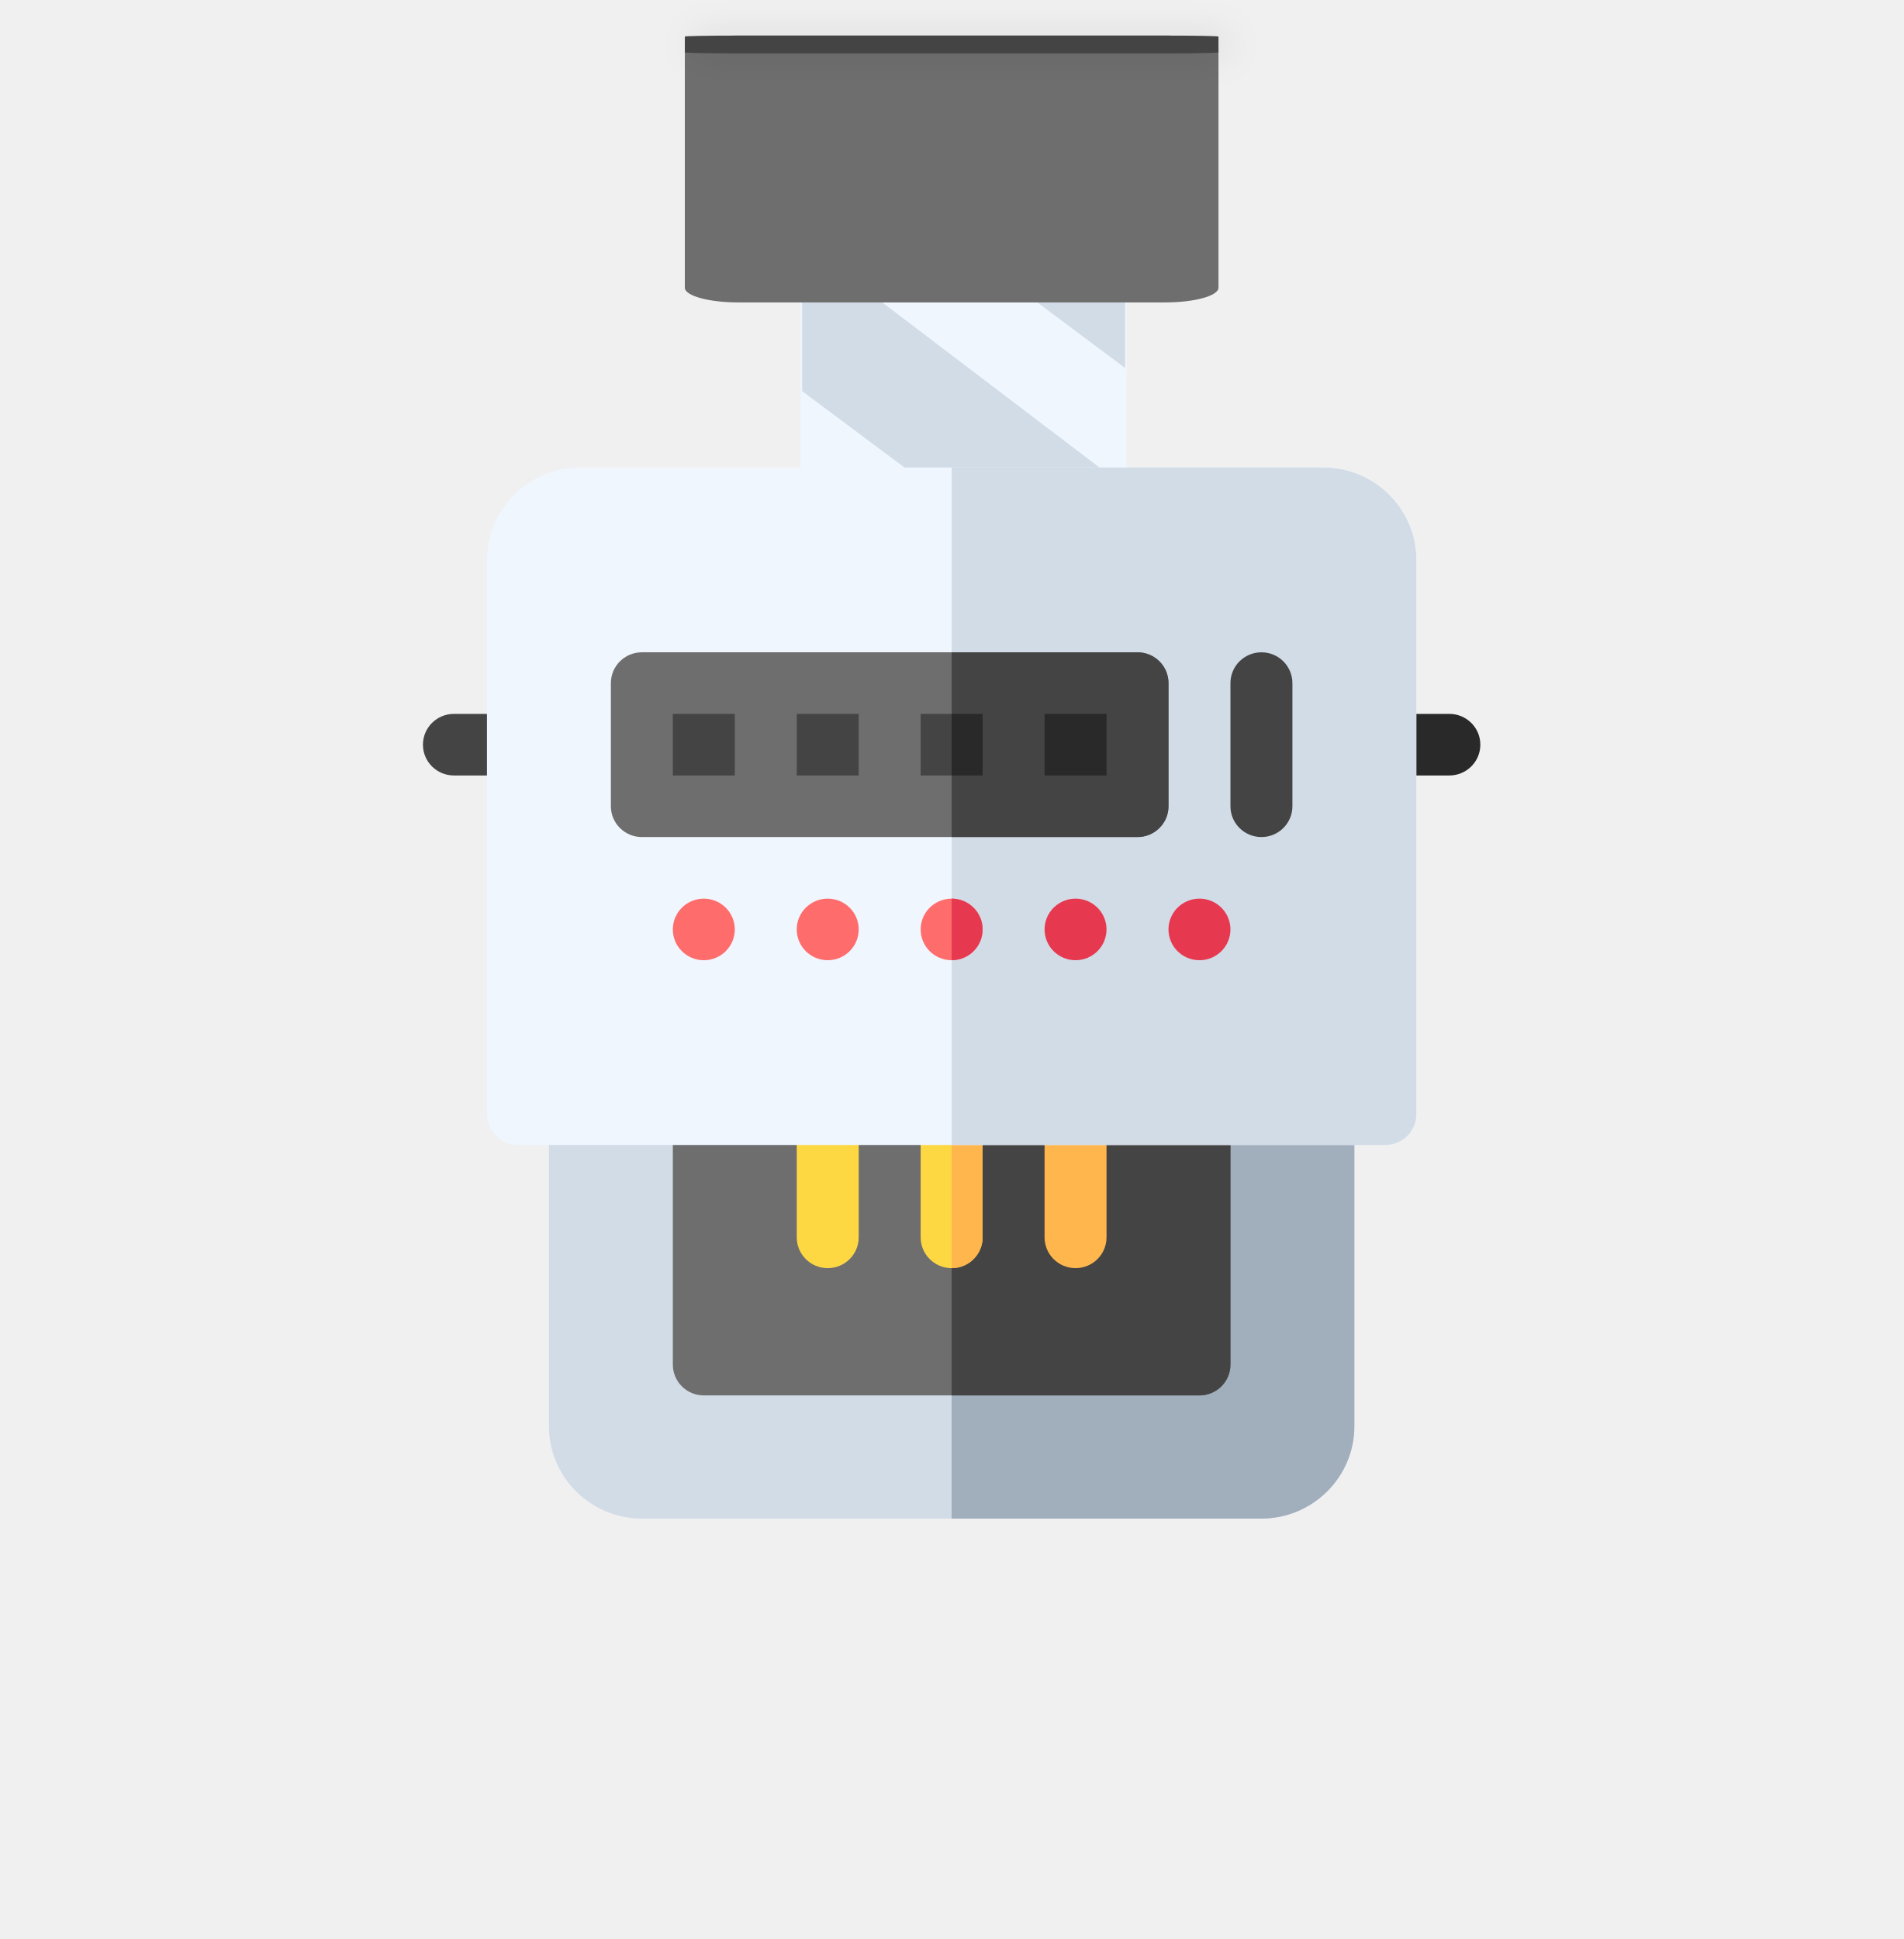
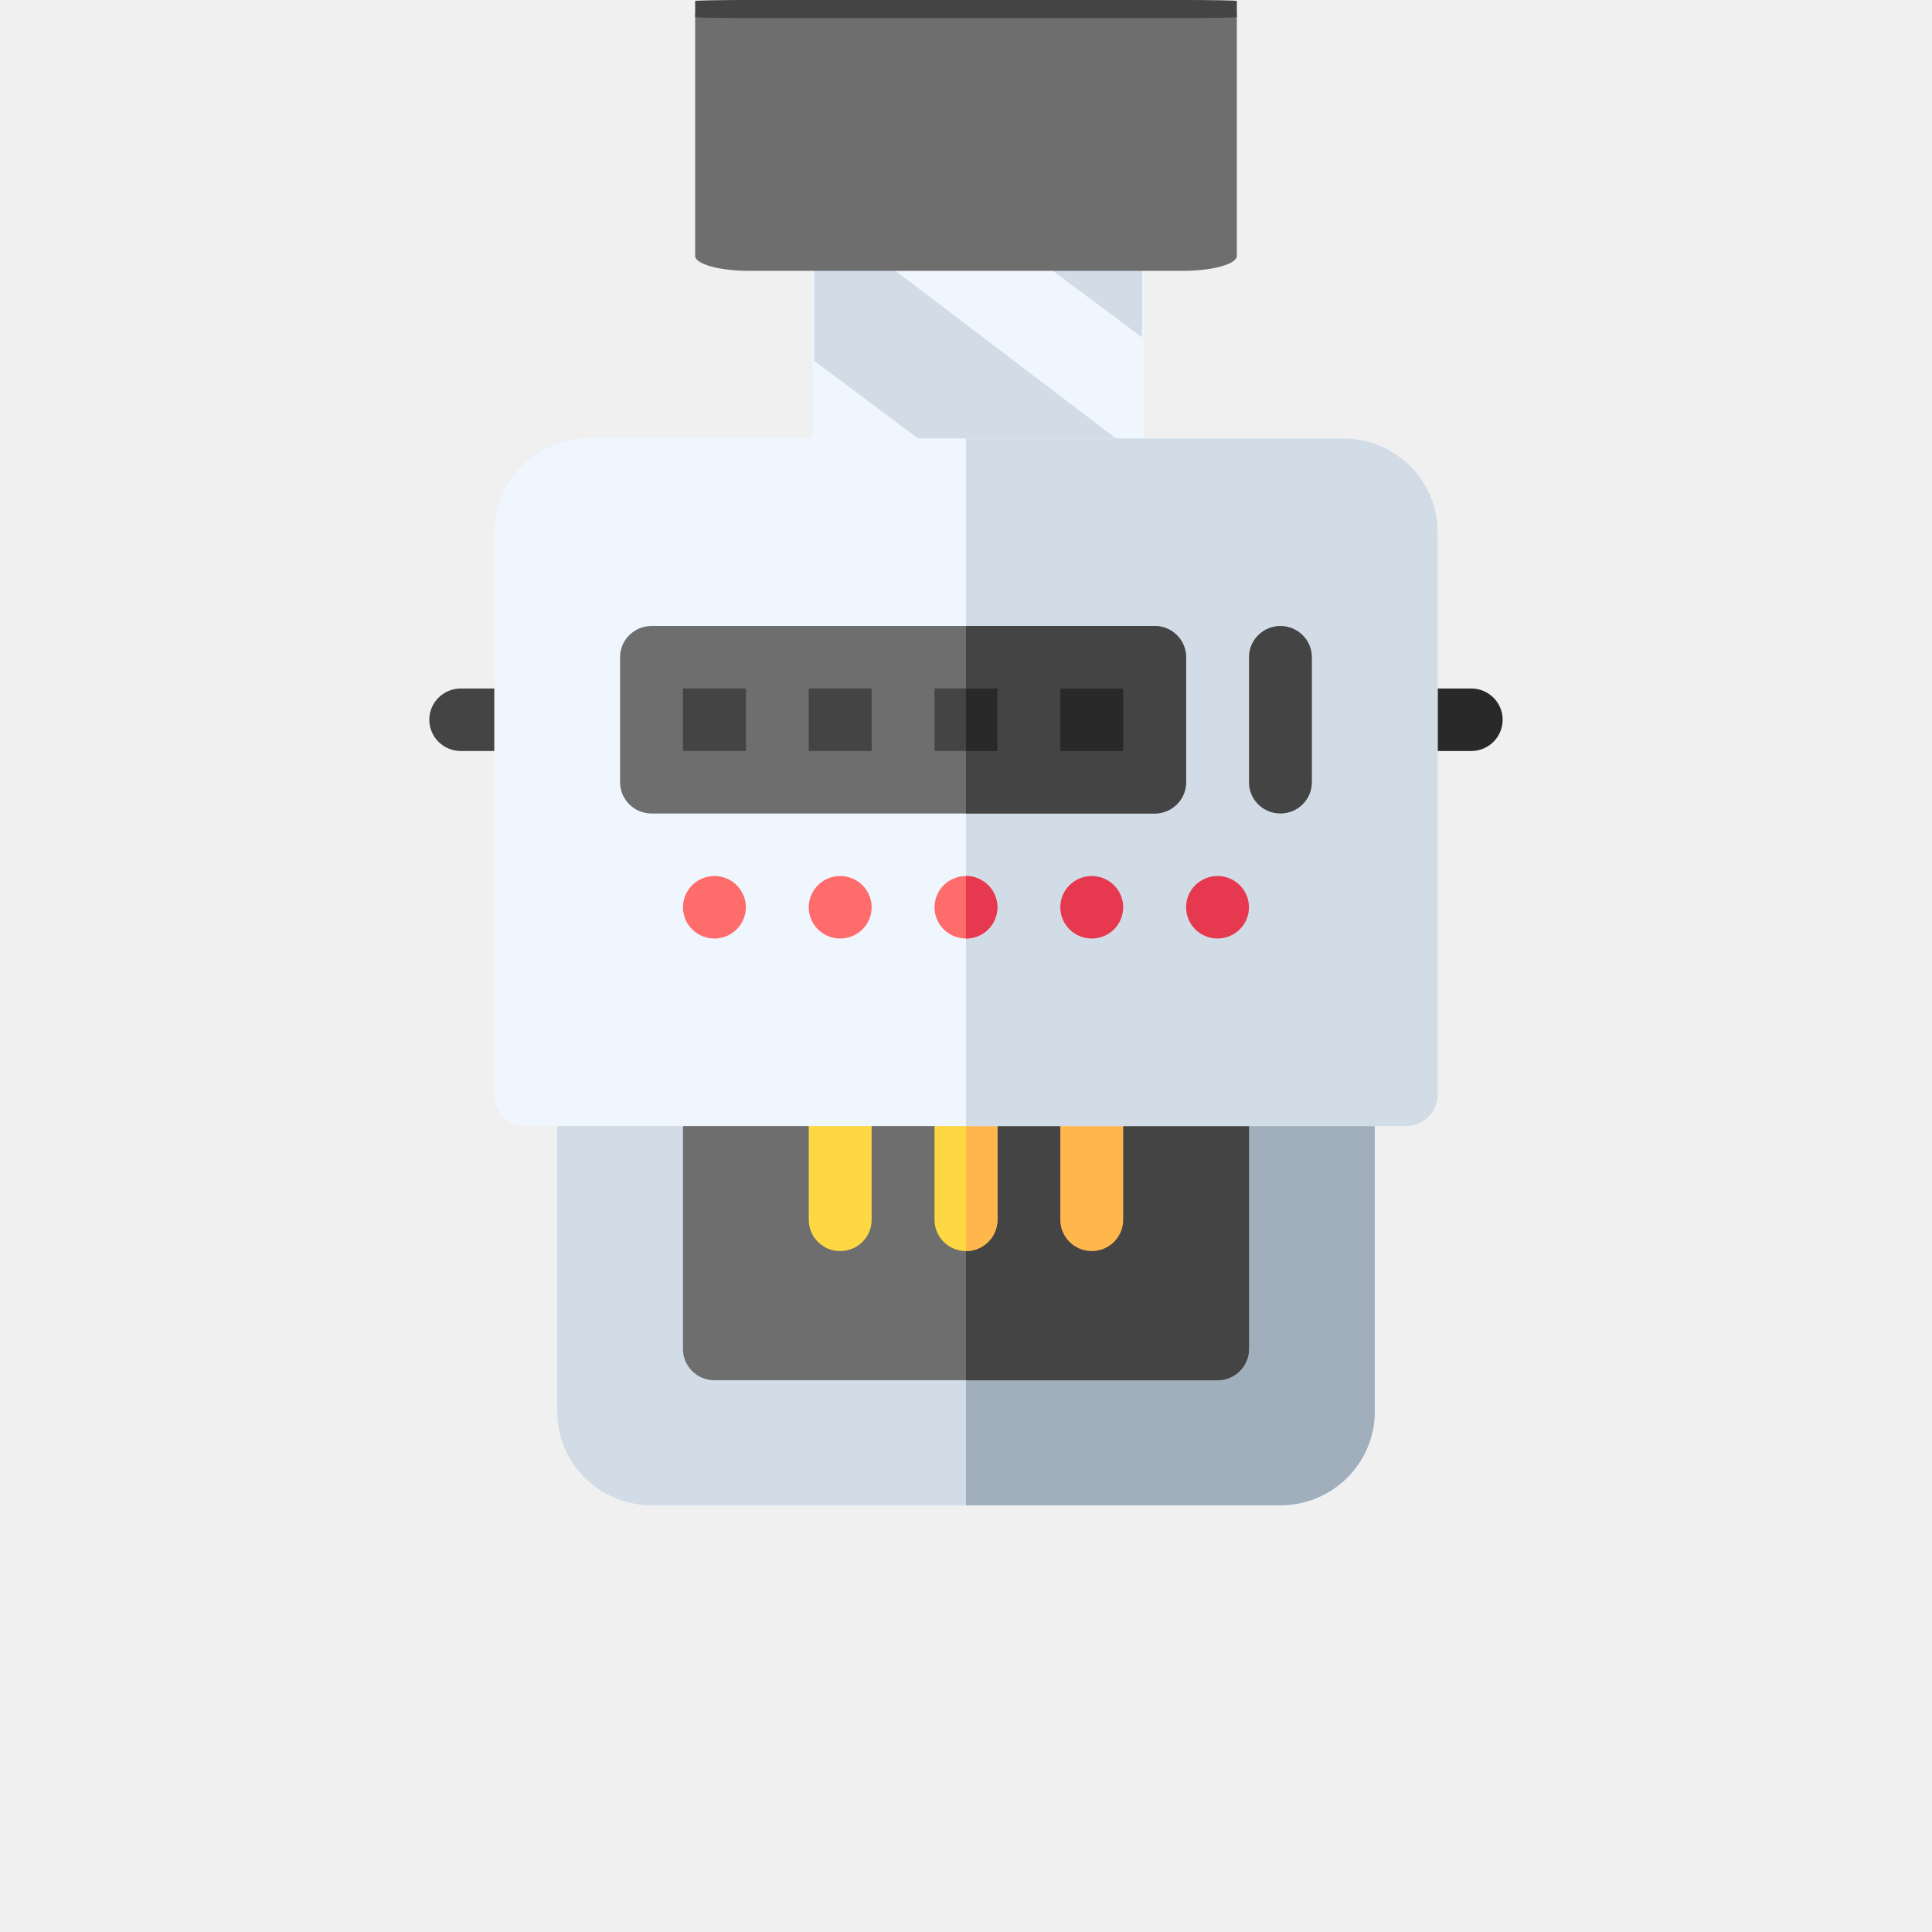
- <svg xmlns="http://www.w3.org/2000/svg" width="214" height="218" viewBox="0 0 214 218" fill="none">
-   <path d="M90.013 63.833L90.013 69.098L90.013 82.844L90.013 104.149L90.013 112.118L90.4 122.735C91.272 125.279 93.504 127.093 96.123 127.093L120.561 127.093C123.933 127.093 126.67 124.083 126.67 120.374L126.67 82.844L126.67 74.034L126.67 63.833L126.67 42.529L126.67 33.49L126.67 23.518L126.67 19.584C126.67 15.876 123.933 12.865 120.561 12.865L96.123 12.865C92.75 12.865 90.013 15.876 90.013 19.584L90.013 63.833Z" fill="#EFF6FE" />
-   <path d="M113.095 91.682L131.849 91.682C132.806 91.682 133.728 91.545 134.577 91.3L133.868 90.659L133.377 90.659L126.372 90.697L126.372 84.928L90.303 56.918L90.303 73.982L113.095 91.682Z" fill="#D2DCE7" />
-   <mask id="mask0" mask-type="alpha" maskUnits="userSpaceOnUse" x="90" y="12" width="37" height="170">
-     <path d="M90.187 88.051L90.187 95.808L90.187 116.061L90.187 147.449L90.187 159.19L90.57 174.832C91.434 178.58 93.645 181.253 96.24 181.253L120.452 181.253C123.794 181.253 126.505 176.818 126.505 171.354L126.505 116.061L126.505 103.08L126.505 88.051L126.505 56.663L126.505 43.346L126.505 28.653L126.505 22.859C126.505 17.394 123.794 12.959 120.452 12.959L96.24 12.959C92.899 12.959 90.187 17.394 90.187 22.859L90.187 88.051Z" fill="#EFF6FE" />
+ <svg xmlns="http://www.w3.org/2000/svg" width="214" height="214" viewBox="0 0 214 214" fill="none">
+   <path d="M90.013 59.833L90.013 65.098L90.013 78.844L90.013 100.149L90.013 108.118L90.4 118.735C91.272 121.279 93.504 123.093 96.123 123.093L120.561 123.093C123.933 123.093 126.67 120.083 126.67 116.374L126.67 78.844L126.67 70.034L126.67 59.833L126.67 38.529L126.67 29.49L126.67 19.518L126.67 15.585C126.67 11.876 123.933 8.865 120.561 8.865L96.123 8.865C92.75 8.865 90.013 11.876 90.013 15.585L90.013 59.833Z" fill="#EFF6FE" />
+   <path d="M113.095 87.682L131.849 87.682C132.806 87.682 133.728 87.545 134.577 87.3L133.868 86.659L133.377 86.659L126.372 86.697L126.372 80.928L90.303 52.918L90.303 69.982L113.095 87.682Z" fill="#D2DCE7" />
+   <mask id="mask0" mask-type="alpha" maskUnits="userSpaceOnUse" x="90" y="8" width="37" height="170">
+     <path d="M90.187 84.051L90.187 91.808L90.187 112.061L90.187 143.449L90.187 155.19L90.57 170.832C91.434 174.58 93.645 177.253 96.24 177.253L120.452 177.253C123.794 177.253 126.505 172.818 126.505 167.354L126.505 112.061L126.505 99.08L126.505 84.051L126.505 52.663L126.505 39.346L126.505 24.653L126.505 18.859C126.505 13.394 123.794 8.959 120.452 8.959L96.24 8.959C92.899 8.959 90.187 13.394 90.187 18.859L90.187 84.051Z" fill="#EFF6FE" />
  </mask>
  <g mask="url(#mask0)">
-     <path d="M127 71.455L127.939 63.582C128.904 63.571 132.078 59.894 132.93 59.638L93.319 29.531L88.224 29.591L71.196 29.795L127 71.455Z" fill="#D2DCE7" />
-     <path d="M88.224 25.665L93.319 29.531L88.224 29.591L88.224 25.665Z" fill="#D2DCE7" />
-     <path d="M127 41.746L127.939 33.873C128.904 33.862 132.078 30.185 132.93 29.929L93.319 -0.178L88.224 -0.118L71.196 0.086L127 41.746Z" fill="#D2DCE7" />
-     <path d="M88.224 -4.044L93.319 -0.178L88.224 -0.118L88.224 -4.044Z" fill="#D2DCE7" />
+     <path d="M127 67.455L127.939 59.582C128.904 59.571 132.078 55.894 132.93 55.638L93.319 25.531L88.224 25.591L71.196 25.795L127 67.455Z" fill="#D2DCE7" />
+     <path d="M88.224 21.665L93.319 25.531L88.224 25.591L88.224 21.665Z" fill="#D2DCE7" />
+     <path d="M127 37.746L127.939 29.873C128.904 29.862 132.078 26.185 132.93 25.929L93.319 -4.178L88.224 -4.118L71.196 -3.914L127 37.746Z" fill="#D2DCE7" />
+     <path d="M88.224 -8.044L93.319 -4.178L88.224 -4.118L88.224 -8.044Z" fill="#D2DCE7" />
  </g>
-   <path d="M131 4L83 4C79.688 4 77 4.741 77 5.654L77 32.346C77 33.259 79.688 34 83 34L131 34C134.312 34 137 33.259 137 32.346L137 5.654C137 4.741 134.312 4 131 4Z" fill="#6E6E6E" />
-   <g filter="url(#filter0_d)">
-     <path d="M131 4L83 4C79.688 4 77 4.049 77 4.11L77 5.89C77 5.951 79.688 6 83 6L131 6C134.312 6 137 5.951 137 5.89L137 4.11C137 4.049 134.312 4 131 4Z" fill="#444444" />
-   </g>
+   <path d="M131 1.32284e-05L83 1.46982e-06C79.688 6.58482e-07 77 0.741 77 1.654L77 28.346C77 29.259 79.688 30 83 30L131 30C134.312 30 137 29.259 137 28.346L137 1.654C137 0.741 134.312 1.40398e-05 131 1.32284e-05Z" fill="#6E6E6E" />
+   <path d="M131 1.32284e-05L83 1.46982e-06C79.688 6.58481e-07 77 0.049 77 0.11L77 1.89C77 1.951 79.688 2 83 2L131 2C134.312 2 137 1.951 137 1.89L137 0.11C137 0.049 134.312 1.40398e-05 131 1.32284e-05Z" fill="#444444" />
  <g clip-path="url(#clip0)">
-     <path d="M152.277 125.267V160.347C152.277 166.073 147.589 170.733 141.828 170.733H72.166C66.406 170.733 61.717 166.073 61.717 160.347V125.267C61.717 123.356 63.278 121.805 65.2 121.805H148.794C150.717 121.805 152.277 123.356 152.277 125.267Z" fill="#D2DCE7" />
-     <path d="M152.278 125.267V160.347C152.278 166.073 147.589 170.733 141.828 170.733H106.998V121.805H148.794C150.717 121.805 152.278 123.356 152.278 125.267Z" fill="#A1AEBC" />
-     <path d="M138.345 125.267V153.424C138.345 155.335 136.785 156.885 134.862 156.885H79.133C77.21 156.885 75.65 155.335 75.65 153.424V125.267C75.65 123.356 77.21 121.805 79.133 121.805H134.862C136.785 121.805 138.345 123.356 138.345 125.267Z" fill="#6E6E6E" />
-     <path d="M138.345 125.267V153.424C138.345 155.335 136.785 156.885 134.862 156.885H106.998V121.805H134.862C136.785 121.805 138.345 123.356 138.345 125.267Z" fill="#444444" />
-     <path d="M93.065 142.576C91.141 142.576 89.582 141.026 89.582 139.114V125.267C89.582 123.355 91.141 121.805 93.065 121.805C94.989 121.805 96.548 123.355 96.548 125.267V139.114C96.548 141.026 94.989 142.576 93.065 142.576Z" fill="#FED843" />
-     <path d="M110.48 125.267V139.114C110.48 141.025 108.92 142.576 106.997 142.576C105.075 142.576 103.514 141.025 103.514 139.114V125.267C103.514 123.356 105.075 121.805 106.997 121.805C108.92 121.805 110.48 123.356 110.48 125.267Z" fill="#FED843" />
-     <path d="M110.481 125.267V139.114C110.481 141.025 108.92 142.576 106.998 142.576V121.805C108.92 121.805 110.481 123.356 110.481 125.267Z" fill="#FFB64C" />
-     <path d="M120.929 142.576C119.006 142.576 117.446 141.026 117.446 139.114V125.267C117.446 123.355 119.006 121.805 120.929 121.805C122.853 121.805 124.412 123.355 124.412 125.267V139.114C124.412 141.026 122.853 142.576 120.929 142.576Z" fill="#FFB64C" />
-     <path d="M162.959 87.186H155.76C153.837 87.186 152.277 85.635 152.277 83.724C152.277 81.812 153.837 80.262 155.76 80.262H162.959C164.882 80.262 166.442 81.812 166.442 83.724C166.442 85.635 164.882 87.186 162.959 87.186Z" fill="#292929" />
-     <path d="M58.234 87.186H51.036C49.112 87.186 47.553 85.635 47.553 83.724C47.553 81.812 49.112 80.262 51.036 80.262H58.234C60.158 80.262 61.717 81.812 61.717 83.724C61.717 85.635 60.158 87.186 58.234 87.186Z" fill="#444444" />
-     <path d="M148.794 52.566H65.2C59.439 52.566 54.751 57.226 54.751 62.952V125.267C54.751 127.178 56.311 128.729 58.234 128.729H155.76C157.683 128.729 159.243 127.178 159.243 125.267V62.952C159.243 57.226 154.555 52.566 148.794 52.566Z" fill="#EFF6FE" />
-     <path d="M159.244 62.952V125.267C159.244 127.178 157.683 128.729 155.761 128.729H106.998V52.566H148.794C154.555 52.566 159.244 57.226 159.244 62.952Z" fill="#D2DCE7" />
-     <path d="M93.065 107.957C94.989 107.957 96.548 106.407 96.548 104.495C96.548 102.583 94.989 101.033 93.065 101.033C91.141 101.033 89.582 102.583 89.582 104.495C89.582 106.407 91.141 107.957 93.065 107.957Z" fill="#FF6C6C" />
-     <path d="M106.997 107.957C108.921 107.957 110.48 106.407 110.48 104.495C110.48 102.583 108.921 101.033 106.997 101.033C105.074 101.033 103.514 102.583 103.514 104.495C103.514 106.407 105.074 107.957 106.997 107.957Z" fill="#FF6C6C" />
-     <path d="M110.481 104.495C110.481 106.406 108.92 107.957 106.998 107.957V101.033C108.92 101.033 110.481 102.584 110.481 104.495Z" fill="#E63950" />
-     <path d="M120.929 107.957C122.853 107.957 124.412 106.407 124.412 104.495C124.412 102.583 122.853 101.033 120.929 101.033C119.006 101.033 117.446 102.583 117.446 104.495C117.446 106.407 119.006 107.957 120.929 107.957Z" fill="#E63950" />
-     <path d="M134.861 107.957C136.785 107.957 138.345 106.407 138.345 104.495C138.345 102.583 136.785 101.033 134.861 101.033C132.938 101.033 131.378 102.583 131.378 104.495C131.378 106.407 132.938 107.957 134.861 107.957Z" fill="#E63950" />
-     <path d="M79.133 107.957C81.057 107.957 82.616 106.407 82.616 104.495C82.616 102.583 81.057 101.033 79.133 101.033C77.209 101.033 75.65 102.583 75.65 104.495C75.65 106.407 77.209 107.957 79.133 107.957Z" fill="#FF6C6C" />
-     <path d="M127.896 73.338H72.167C70.244 73.338 68.684 74.889 68.684 76.8V90.647C68.684 92.558 70.244 94.109 72.167 94.109H127.896C129.818 94.109 131.379 92.558 131.379 90.647V76.8C131.379 74.889 129.818 73.338 127.896 73.338Z" fill="#6E6E6E" />
-     <path d="M131.38 76.8V90.647C131.38 92.558 129.819 94.109 127.896 94.109H106.998V73.338H127.896C129.819 73.338 131.38 74.889 131.38 76.8Z" fill="#444444" />
-     <path d="M75.65 80.262H82.617V87.186H75.65V80.262Z" fill="#444444" />
-     <path d="M89.582 80.262H96.549V87.186H89.582V80.262Z" fill="#444444" />
-     <path d="M103.515 80.262H110.481V87.186H103.515V80.262Z" fill="#444444" />
-     <path d="M106.998 80.262H110.481V87.186H106.998V80.262Z" fill="#292929" />
-     <path d="M117.447 80.262H124.413V87.186H117.447V80.262Z" fill="#292929" />
-     <path d="M141.828 94.109C139.905 94.109 138.345 92.559 138.345 90.647V76.8C138.345 74.888 139.905 73.338 141.828 73.338C143.752 73.338 145.311 74.888 145.311 76.8V90.647C145.311 92.559 143.752 94.109 141.828 94.109Z" fill="#444444" />
+     <path d="M152.277 121.267V156.347C152.277 162.073 147.589 166.733 141.828 166.733H72.166C66.406 166.733 61.717 162.073 61.717 156.347V121.267C61.717 119.356 63.278 117.805 65.2 117.805H148.794C150.717 117.805 152.277 119.356 152.277 121.267Z" fill="#D2DCE7" />
+     <path d="M152.278 121.267V156.347C152.278 162.073 147.589 166.733 141.828 166.733H106.998V117.805H148.794C150.717 117.805 152.278 119.356 152.278 121.267Z" fill="#A1AEBC" />
+     <path d="M138.345 121.267V149.424C138.345 151.335 136.785 152.885 134.862 152.885H79.133C77.21 152.885 75.65 151.335 75.65 149.424V121.267C75.65 119.356 77.21 117.805 79.133 117.805H134.862C136.785 117.805 138.345 119.356 138.345 121.267Z" fill="#6E6E6E" />
+     <path d="M138.345 121.267V149.424C138.345 151.335 136.785 152.885 134.862 152.885H106.998V117.805H134.862C136.785 117.805 138.345 119.356 138.345 121.267Z" fill="#444444" />
+     <path d="M93.065 138.576C91.141 138.576 89.582 137.026 89.582 135.114V121.267C89.582 119.355 91.141 117.805 93.065 117.805C94.989 117.805 96.548 119.355 96.548 121.267V135.114C96.548 137.026 94.989 138.576 93.065 138.576Z" fill="#FED843" />
+     <path d="M110.48 121.267V135.114C110.48 137.025 108.92 138.576 106.997 138.576C105.075 138.576 103.514 137.025 103.514 135.114V121.267C103.514 119.356 105.075 117.805 106.997 117.805C108.92 117.805 110.48 119.356 110.48 121.267Z" fill="#FED843" />
+     <path d="M110.481 121.267V135.114C110.481 137.025 108.92 138.576 106.998 138.576V117.805C108.92 117.805 110.481 119.356 110.481 121.267Z" fill="#FFB64C" />
+     <path d="M120.929 138.576C119.006 138.576 117.446 137.026 117.446 135.114V121.267C117.446 119.355 119.006 117.805 120.929 117.805C122.853 117.805 124.412 119.355 124.412 121.267V135.114C124.412 137.026 122.853 138.576 120.929 138.576Z" fill="#FFB64C" />
+     <path d="M162.959 83.186H155.76C153.837 83.186 152.277 81.635 152.277 79.724C152.277 77.812 153.837 76.262 155.76 76.262H162.959C164.882 76.262 166.442 77.812 166.442 79.724C166.442 81.635 164.882 83.186 162.959 83.186Z" fill="#292929" />
+     <path d="M58.234 83.186H51.036C49.112 83.186 47.553 81.635 47.553 79.724C47.553 77.812 49.112 76.262 51.036 76.262H58.234C60.158 76.262 61.717 77.812 61.717 79.724C61.717 81.635 60.158 83.186 58.234 83.186Z" fill="#444444" />
+     <path d="M148.794 48.566H65.2C59.439 48.566 54.751 53.226 54.751 58.952V121.267C54.751 123.178 56.311 124.729 58.234 124.729H155.76C157.683 124.729 159.243 123.178 159.243 121.267V58.952C159.243 53.226 154.555 48.566 148.794 48.566Z" fill="#EFF6FE" />
+     <path d="M159.244 58.952V121.267C159.244 123.178 157.683 124.729 155.761 124.729H106.998V48.566H148.794C154.555 48.566 159.244 53.226 159.244 58.952Z" fill="#D2DCE7" />
+     <path d="M93.065 103.957C94.989 103.957 96.548 102.407 96.548 100.495C96.548 98.583 94.989 97.033 93.065 97.033C91.141 97.033 89.582 98.583 89.582 100.495C89.582 102.407 91.141 103.957 93.065 103.957Z" fill="#FF6C6C" />
+     <path d="M106.997 103.957C108.921 103.957 110.48 102.407 110.48 100.495C110.48 98.583 108.921 97.033 106.997 97.033C105.074 97.033 103.514 98.583 103.514 100.495C103.514 102.407 105.074 103.957 106.997 103.957Z" fill="#FF6C6C" />
+     <path d="M110.481 100.495C110.481 102.406 108.92 103.957 106.998 103.957V97.033C108.92 97.033 110.481 98.584 110.481 100.495Z" fill="#E63950" />
+     <path d="M120.929 103.957C122.853 103.957 124.412 102.407 124.412 100.495C124.412 98.583 122.853 97.033 120.929 97.033C119.006 97.033 117.446 98.583 117.446 100.495C117.446 102.407 119.006 103.957 120.929 103.957Z" fill="#E63950" />
+     <path d="M134.861 103.957C136.785 103.957 138.345 102.407 138.345 100.495C138.345 98.583 136.785 97.033 134.861 97.033C132.938 97.033 131.378 98.583 131.378 100.495C131.378 102.407 132.938 103.957 134.861 103.957Z" fill="#E63950" />
+     <path d="M79.133 103.957C81.057 103.957 82.616 102.407 82.616 100.495C82.616 98.583 81.057 97.033 79.133 97.033C77.209 97.033 75.65 98.583 75.65 100.495C75.65 102.407 77.209 103.957 79.133 103.957Z" fill="#FF6C6C" />
+     <path d="M127.896 69.338H72.167C70.244 69.338 68.684 70.889 68.684 72.8V86.647C68.684 88.558 70.244 90.109 72.167 90.109H127.896C129.818 90.109 131.379 88.558 131.379 86.647V72.8C131.379 70.889 129.818 69.338 127.896 69.338Z" fill="#6E6E6E" />
+     <path d="M131.38 72.8V86.647C131.38 88.558 129.819 90.109 127.896 90.109H106.998V69.338H127.896C129.819 69.338 131.38 70.889 131.38 72.8Z" fill="#444444" />
+     <path d="M75.65 76.262H82.617V83.186H75.65V76.262Z" fill="#444444" />
+     <path d="M89.582 76.262H96.549V83.186H89.582V76.262Z" fill="#444444" />
+     <path d="M103.515 76.262H110.481V83.186H103.515V76.262Z" fill="#444444" />
+     <path d="M106.998 76.262H110.481V83.186H106.998V76.262Z" fill="#292929" />
+     <path d="M117.447 76.262H124.413V83.186H117.447V76.262Z" fill="#292929" />
+     <path d="M141.828 90.109C139.905 90.109 138.345 88.559 138.345 86.647V72.8C138.345 70.888 139.905 69.338 141.828 69.338C143.752 69.338 145.311 70.888 145.311 72.8V86.647C145.311 88.559 143.752 90.109 141.828 90.109Z" fill="#444444" />
  </g>
  <defs>
-     <filter id="filter0_d" x="74" y="0" width="68" height="10" filterUnits="userSpaceOnUse" color-interpolation-filters="sRGB">
-       <feFlood flood-opacity="0" result="BackgroundImageFix" />
-       <feColorMatrix in="SourceAlpha" type="matrix" values="0 0 0 0 0 0 0 0 0 0 0 0 0 0 0 0 0 0 127 0" />
-       <feOffset dx="1" />
-       <feGaussianBlur stdDeviation="2" />
-       <feColorMatrix type="matrix" values="0 0 0 0 0 0 0 0 0 0 0 0 0 0 0 0 0 0 0.1 0" />
-       <feBlend mode="normal" in2="BackgroundImageFix" result="effect1_dropShadow" />
-       <feBlend mode="normal" in="SourceGraphic" in2="effect1_dropShadow" result="shape" />
-     </filter>
    <clipPath id="clip0">
-       <rect width="118.889" height="118.167" fill="white" transform="translate(47.5527 52.5664)" />
+       <rect width="118.889" height="118.167" fill="white" transform="translate(47.5527 48.5664)" />
    </clipPath>
  </defs>
</svg>
